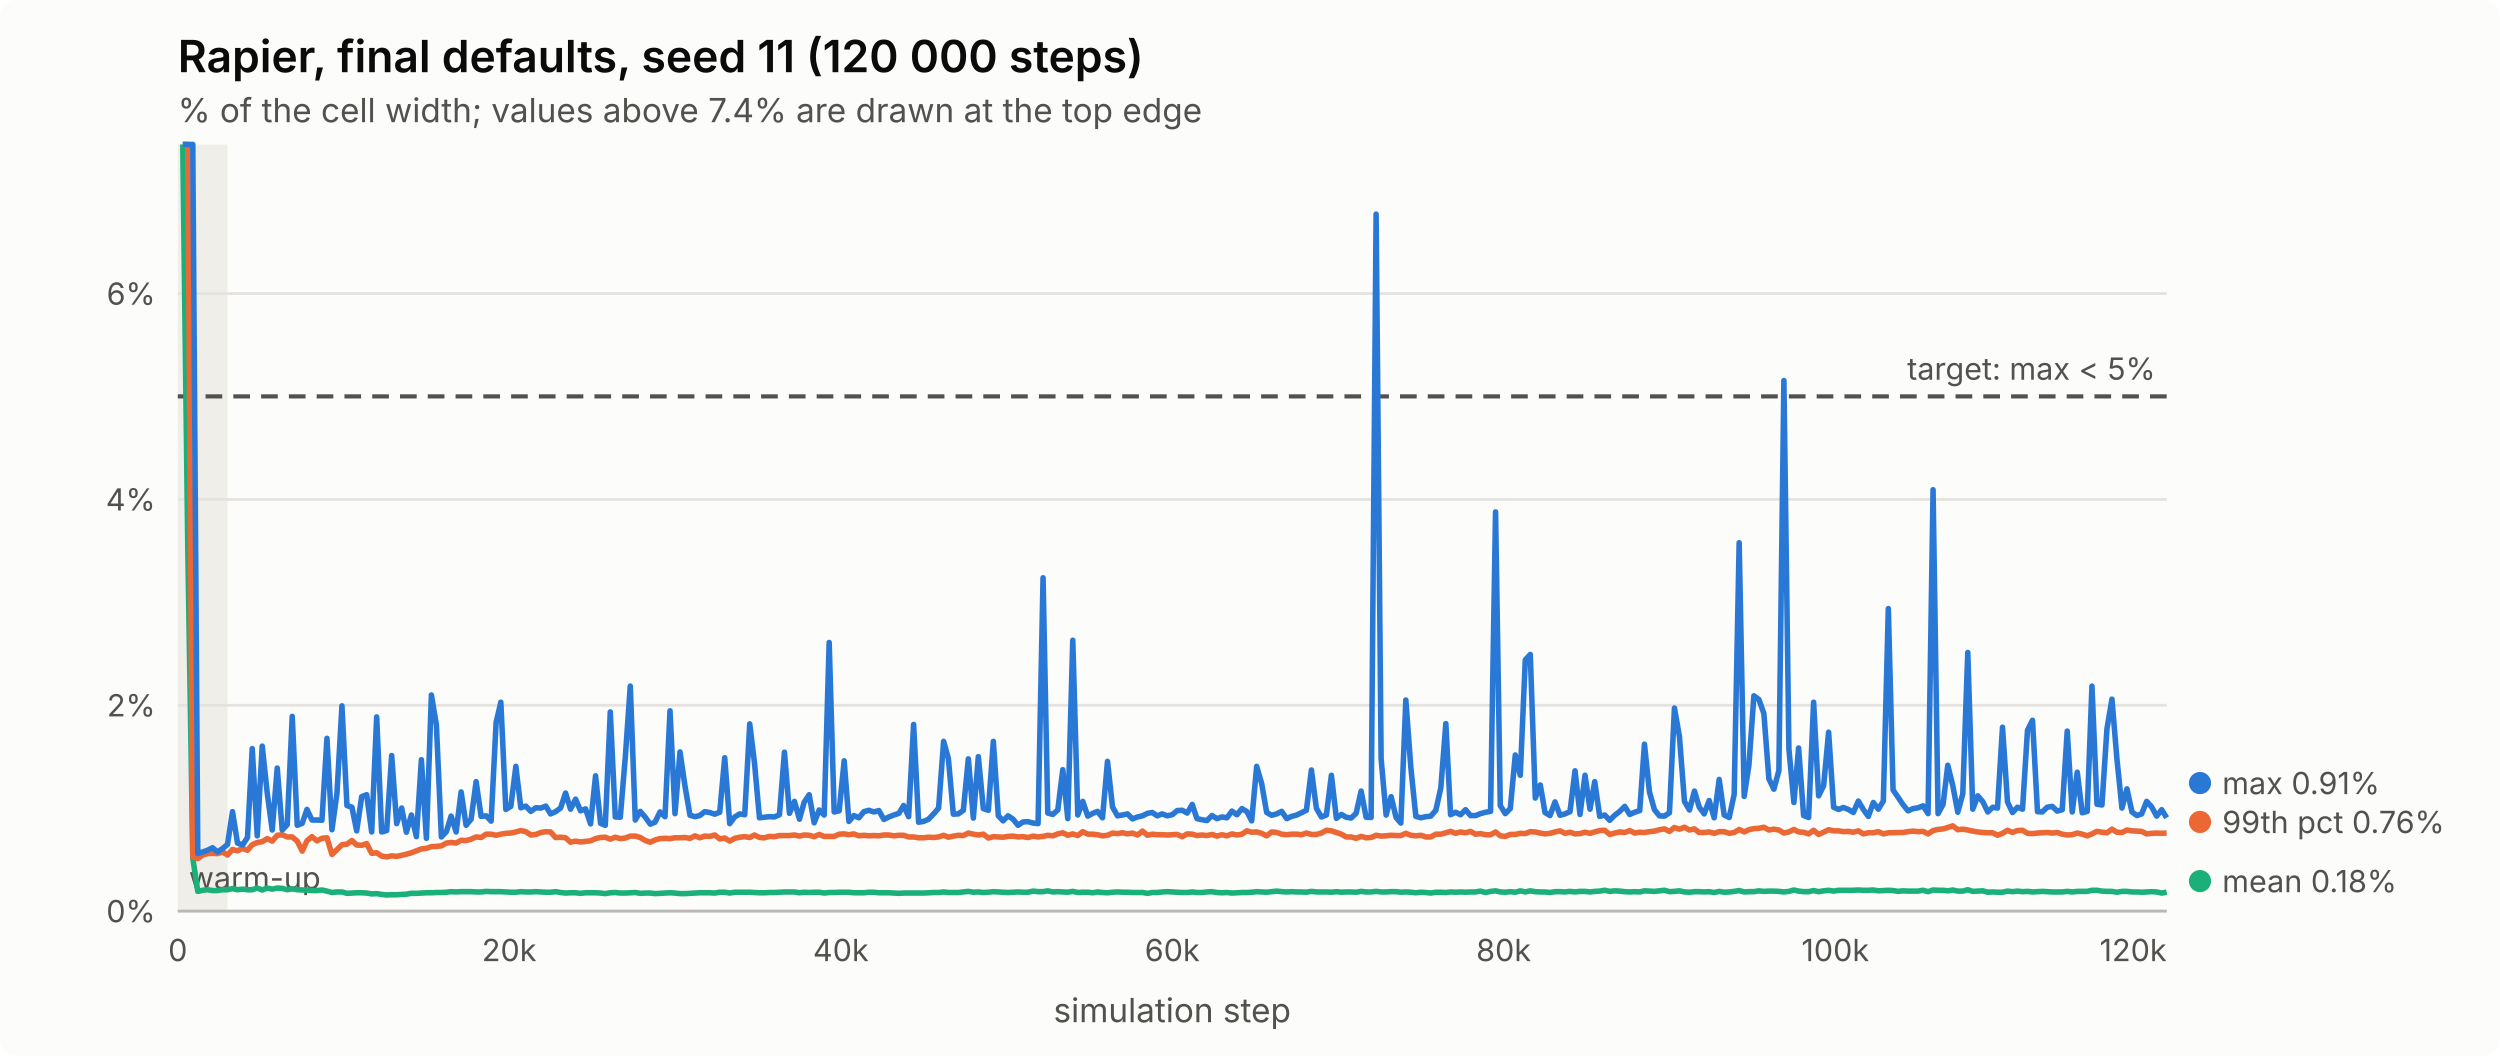
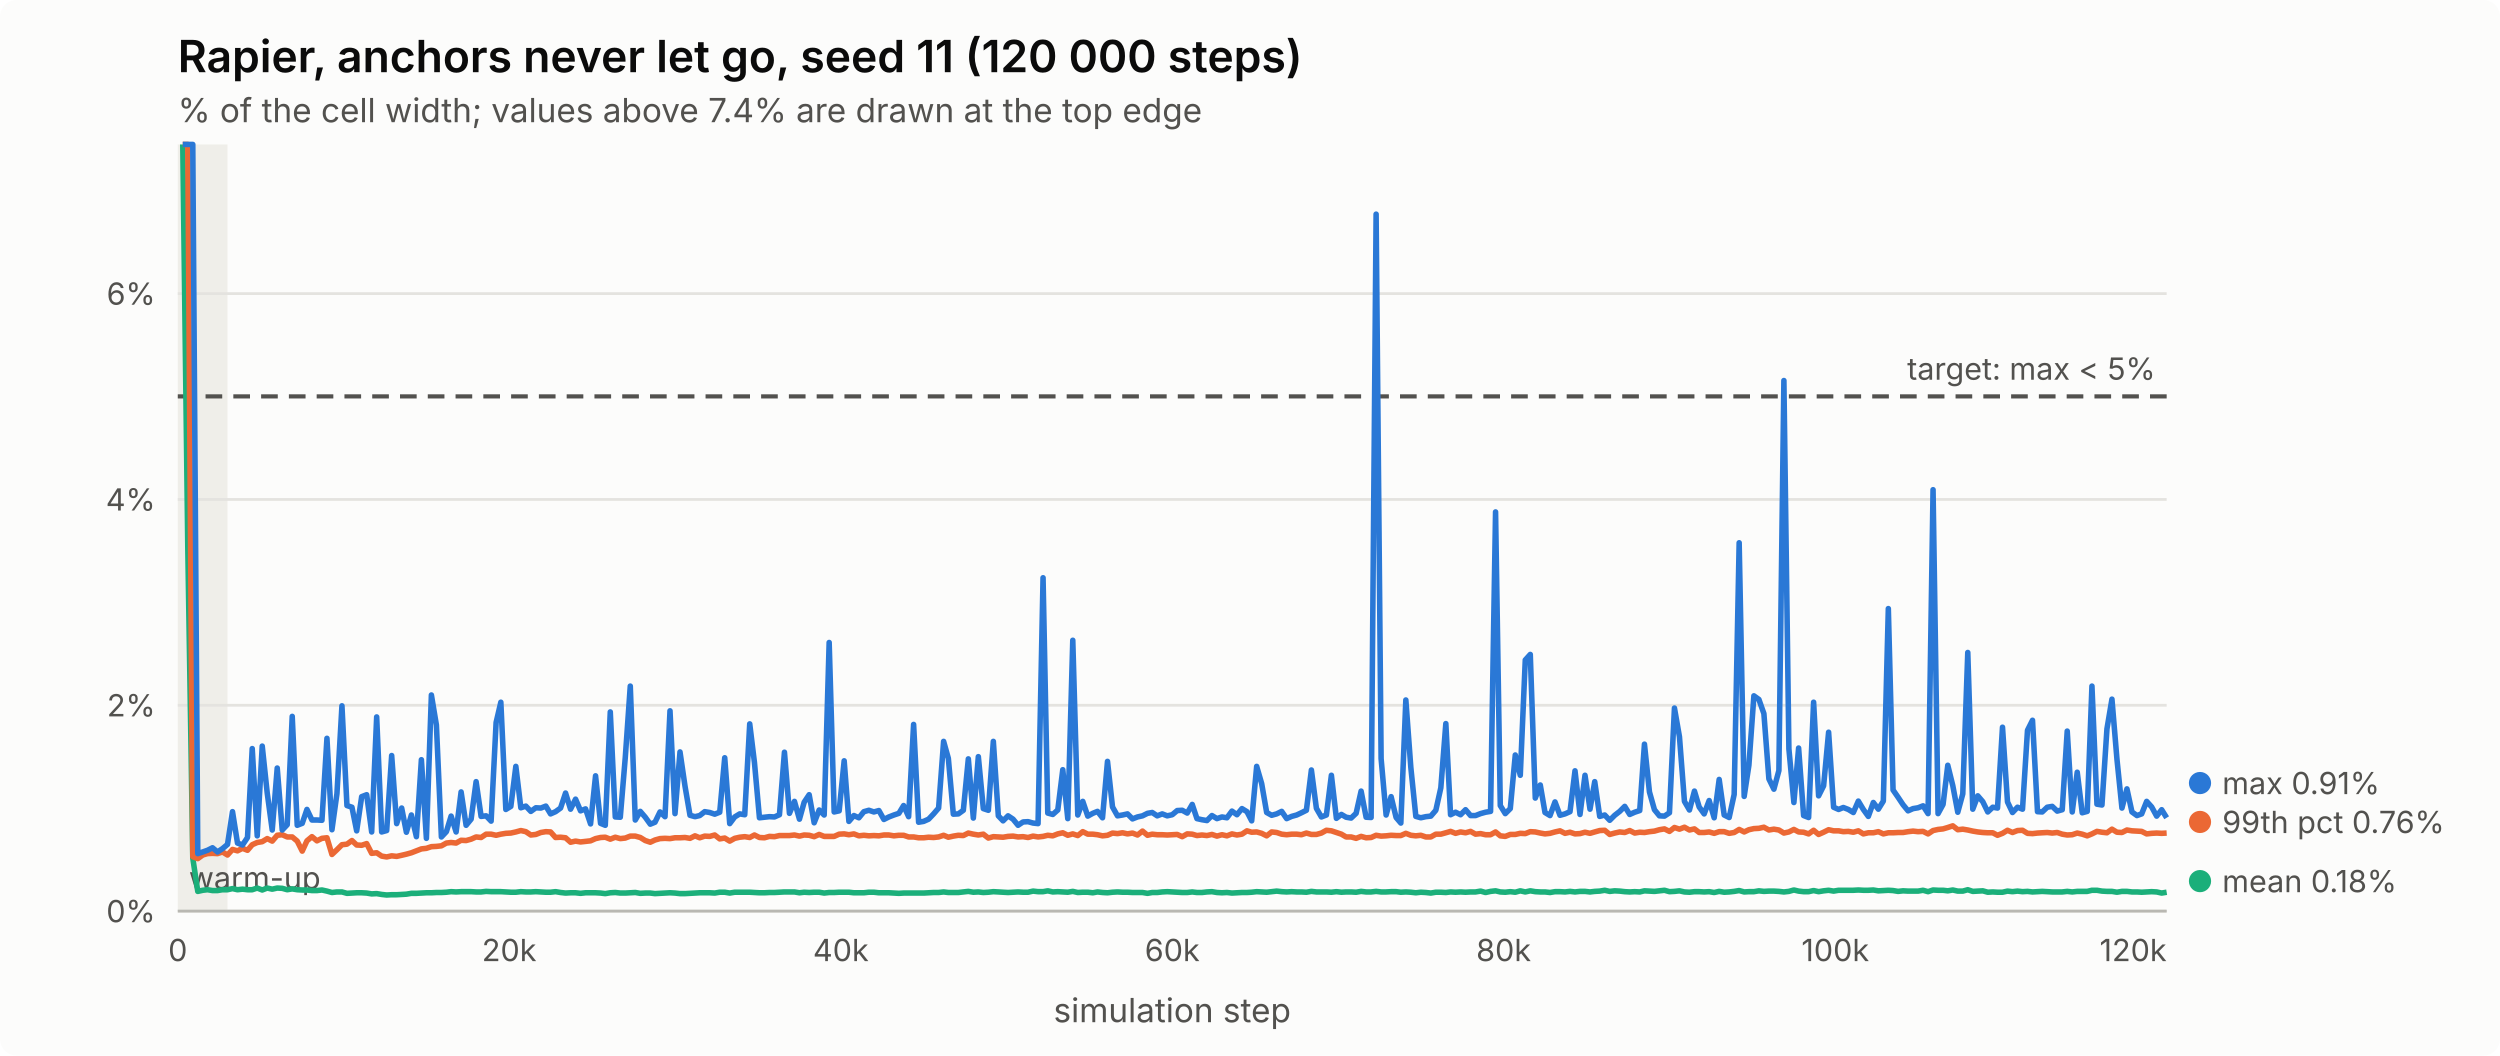
- <svg xmlns="http://www.w3.org/2000/svg" viewBox="0 0 900 380" width="900" height="380" role="img" aria-label="Rapier, final defaults, seed 11 (120 000 steps)">
+ <svg xmlns="http://www.w3.org/2000/svg" viewBox="0 0 900 380" width="900" height="380" role="img" aria-label="Rapier, anchors never let go, seed 11 (120 000 steps)">
  <style>
  .surface { fill: #fcfcfb; } .title { fill: #0b0b0b; } .label, .tick { fill: #52514e; }
  .grid { stroke: #e4e3df; } .axis { stroke: #b9b8b2; } .warmup { fill: #efeee9; }
  .target { stroke: #52514e; } .s1 { stroke: #2a78d6; } .s2 { stroke: #eb6834; } .s3 { stroke: #1baf7a; }
  .k1 { fill: #2a78d6; } .k2 { fill: #eb6834; } .k3 { fill: #1baf7a; }
  @media (prefers-color-scheme: dark) {
    .surface { fill: #1a1a19; } .title { fill: #f0efec; } .label, .tick { fill: #c3c2b7; }
    .grid { stroke: #2f2f2d; } .axis { stroke: #5a5955; } .warmup { fill: #252524; }
    .target { stroke: #c3c2b7; } .s1 { stroke: #3987e5; } .s2 { stroke: #d95926; } .s3 { stroke: #199e70; }
    .k1 { fill: #3987e5; } .k2 { fill: #d95926; } .k3 { fill: #199e70; }
  }
  text { font-family: system-ui, -apple-system, "Segoe UI", sans-serif; }
</style>
  <rect class="surface" width="900" height="380" rx="6" />
-   <text class="title" x="64" y="26" font-size="16" font-weight="600">Rapier, final defaults, seed 11 (120 000 steps)</text>
+   <text class="title" x="64" y="26" font-size="16" font-weight="600">Rapier, anchors never let go, seed 11 (120 000 steps)</text>
  <text class="label" x="64" y="44" font-size="12">% of the cell width; values above 7.4% are drawn at the top edge</text>
  <rect class="warmup" x="64.0" y="52" width="17.9" height="276" />
  <text class="label" x="68.0" y="320" font-size="11">warm-up</text>
  <line class="grid" x1="64" x2="780" y1="328.0" y2="328.0" stroke-width="1" />
  <text class="tick" x="56" y="332.0" font-size="11" text-anchor="end">0%</text>
  <line class="grid" x1="64" x2="780" y1="253.9" y2="253.9" stroke-width="1" />
  <text class="tick" x="56" y="257.9" font-size="11" text-anchor="end">2%</text>
  <line class="grid" x1="64" x2="780" y1="179.8" y2="179.8" stroke-width="1" />
  <text class="tick" x="56" y="183.8" font-size="11" text-anchor="end">4%</text>
  <line class="grid" x1="64" x2="780" y1="105.7" y2="105.7" stroke-width="1" />
  <text class="tick" x="56" y="109.7" font-size="11" text-anchor="end">6%</text>
  <text class="tick" x="64.0" y="346" font-size="11" text-anchor="middle">0</text>
  <text class="tick" x="183.3" y="346" font-size="11" text-anchor="middle">20k</text>
  <text class="tick" x="302.7" y="346" font-size="11" text-anchor="middle">40k</text>
  <text class="tick" x="422.0" y="346" font-size="11" text-anchor="middle">60k</text>
  <text class="tick" x="541.3" y="346" font-size="11" text-anchor="middle">80k</text>
  <text class="tick" x="660.7" y="346" font-size="11" text-anchor="middle">100k</text>
  <text class="tick" x="780.0" y="346" font-size="11" text-anchor="end">120k</text>
  <text class="label" x="422.0" y="368" font-size="12" text-anchor="middle">simulation step</text>
  <line class="axis" x1="64" x2="780" y1="328" y2="328" stroke-width="1" />
  <line class="target" x1="64" x2="780" y1="142.7" y2="142.7" stroke-width="1.5" stroke-dasharray="6 4" />
  <text class="label" x="776" y="136.7" font-size="11" text-anchor="end">target: max &lt; 5%</text>
  <polyline class="s3" fill="none" stroke-width="2" stroke-linejoin="round" points="65.8,52.0 67.6,196.8 69.4,308.9 71.2,320.9 73.0,320.5 74.7,320.3 76.5,320.6 78.3,320.6 80.1,320.3 81.9,320.3 83.7,319.9 85.5,320.3 87.3,320.1 89.1,320.3 90.8,320.3 92.6,319.7 94.4,320.4 96.2,319.7 98.0,320.1 99.8,319.7 101.6,319.8 103.4,320.3 105.2,320.0 107.0,320.3 108.8,320.4 110.5,320.4 112.3,320.6 114.1,320.6 115.9,320.4 117.7,320.8 119.5,321.3 121.3,321.1 123.1,321.1 124.9,321.6 126.7,321.5 128.4,321.4 130.2,321.4 132.0,321.5 133.8,321.8 135.6,321.7 137.4,322.0 139.2,322.2 141.0,322.1 142.8,322.1 144.6,322.0 146.3,321.9 148.1,321.6 149.9,321.6 151.7,321.5 153.5,321.4 155.3,321.4 157.1,321.3 158.9,321.3 160.7,321.2 162.4,321.0 164.2,321.1 166.0,321.0 167.8,321.0 169.6,321.0 171.4,321.1 173.2,321.1 175.0,320.9 176.8,321.0 178.6,321.0 180.3,321.0 182.1,321.1 183.9,321.2 185.7,321.2 187.5,321.0 189.3,321.1 191.1,321.1 192.9,321.0 194.7,321.1 196.5,321.2 198.2,321.2 200.0,321.0 201.8,321.3 203.6,321.5 205.4,321.4 207.2,321.4 209.0,321.6 210.8,321.4 212.6,321.4 214.4,321.4 216.2,321.5 217.9,321.7 219.7,321.4 221.5,321.3 223.3,321.5 225.1,321.5 226.9,321.4 228.7,321.3 230.5,321.6 232.3,321.5 234.1,321.5 235.8,321.7 237.6,321.6 239.4,321.5 241.2,321.4 243.0,321.5 244.8,321.7 246.6,321.7 248.4,321.6 250.2,321.5 251.9,321.4 253.7,321.4 255.5,321.4 257.3,321.5 259.1,321.2 260.9,321.2 262.7,321.5 264.5,321.2 266.3,321.2 268.1,321.2 269.9,321.2 271.6,321.3 273.4,321.4 275.2,321.4 277.0,321.3 278.8,321.3 280.6,321.2 282.4,321.1 284.2,321.1 286.0,321.1 287.8,321.4 289.5,321.2 291.3,321.3 293.1,321.2 294.9,321.2 296.7,321.5 298.5,321.3 300.3,321.3 302.1,321.2 303.9,321.2 305.6,321.2 307.4,321.4 309.2,321.4 311.0,321.4 312.8,321.2 314.6,321.2 316.4,321.4 318.2,321.4 320.0,321.4 321.8,321.5 323.6,321.6 325.3,321.5 327.1,321.5 328.9,321.5 330.7,321.5 332.5,321.5 334.3,321.4 336.1,321.3 337.9,321.3 339.7,321.1 341.4,321.3 343.2,321.3 345.0,321.3 346.8,321.1 348.6,320.9 350.4,321.2 352.2,321.1 354.0,321.3 355.8,321.2 357.6,321.0 359.4,321.1 361.1,321.2 362.9,321.3 364.7,321.2 366.5,321.1 368.3,321.2 370.1,321.2 371.9,320.8 373.7,321.0 375.5,321.0 377.2,320.7 379.0,321.1 380.8,321.0 382.6,321.1 384.4,321.2 386.2,320.9 388.0,321.3 389.8,321.2 391.6,321.2 393.4,321.4 395.1,321.1 396.9,321.3 398.7,321.4 400.5,321.2 402.3,321.1 404.1,321.2 405.9,321.2 407.7,321.3 409.5,321.3 411.3,321.3 413.1,321.6 414.8,321.3 416.6,321.3 418.4,321.1 420.2,321.0 422.0,321.1 423.8,321.2 425.6,321.3 427.4,321.3 429.2,321.1 430.9,321.3 432.7,321.3 434.5,321.1 436.3,321.0 438.1,321.3 439.9,321.4 441.7,321.3 443.5,321.5 445.3,321.4 447.1,321.3 448.9,321.3 450.6,321.2 452.4,321.0 454.2,321.1 456.0,321.2 457.8,321.0 459.6,320.8 461.4,321.0 463.2,321.1 465.0,321.0 466.8,321.1 468.5,321.1 470.3,321.2 472.1,320.9 473.9,321.1 475.7,321.1 477.5,321.1 479.3,321.2 481.1,321.0 482.9,321.2 484.6,321.1 486.4,321.1 488.2,321.2 490.0,320.9 491.8,321.1 493.6,321.1 495.4,320.9 497.2,321.1 499.0,321.1 500.8,321.0 502.6,321.0 504.3,321.2 506.1,321.1 507.9,321.2 509.7,321.4 511.5,321.2 513.3,321.3 515.1,321.5 516.9,321.2 518.7,321.2 520.5,321.3 522.2,321.1 524.0,321.2 525.8,321.1 527.6,321.2 529.4,321.1 531.2,321.1 533.0,320.8 534.8,321.3 536.6,320.9 538.4,320.7 540.1,321.1 541.9,321.2 543.7,321.0 545.5,321.2 547.3,320.7 549.1,321.1 550.9,320.7 552.7,321.0 554.5,321.1 556.2,321.1 558.0,321.3 559.8,321.0 561.6,321.0 563.4,321.1 565.2,320.9 567.0,321.1 568.8,320.9 570.6,320.9 572.4,321.1 574.1,320.9 575.9,320.8 577.7,320.5 579.5,320.9 581.3,320.7 583.1,320.8 584.9,321.0 586.7,321.1 588.5,321.0 590.3,321.1 592.0,320.7 593.8,320.8 595.6,320.9 597.4,320.7 599.2,320.5 601.0,321.0 602.8,320.9 604.6,320.7 606.4,321.1 608.2,321.2 610.0,321.0 611.7,321.0 613.5,321.1 615.3,321.0 617.1,321.3 618.9,320.9 620.7,321.2 622.5,321.1 624.3,320.9 626.1,320.6 627.9,321.1 629.6,321.0 631.4,321.0 633.2,320.7 635.0,320.9 636.8,320.8 638.6,320.8 640.4,320.9 642.2,321.1 644.0,320.9 645.8,320.4 647.5,320.8 649.3,321.0 651.1,321.0 652.9,320.6 654.7,321.0 656.5,320.7 658.3,320.5 660.1,320.8 661.9,320.5 663.6,320.5 665.4,320.5 667.2,320.5 669.0,320.4 670.8,320.5 672.6,320.5 674.4,320.4 676.2,320.7 678.0,320.6 679.8,320.5 681.5,320.6 683.3,320.9 685.1,320.7 686.9,320.8 688.7,320.8 690.5,320.8 692.3,320.5 694.1,321.0 695.9,320.4 697.7,320.5 699.5,320.5 701.2,320.7 703.0,320.4 704.8,320.8 706.6,320.8 708.4,320.3 710.2,320.9 712.0,320.8 713.8,320.7 715.6,321.2 717.4,321.1 719.1,321.2 720.9,321.2 722.7,320.8 724.5,321.0 726.3,320.8 728.1,321.0 729.9,320.9 731.7,321.1 733.5,321.0 735.2,320.9 737.0,321.0 738.8,321.1 740.6,321.1 742.4,321.1 744.2,320.9 746.0,321.1 747.8,320.9 749.6,320.9 751.4,320.9 753.1,320.5 754.9,320.5 756.7,320.8 758.5,320.9 760.3,320.9 762.1,321.2 763.9,320.9 765.7,320.9 767.5,321.1 769.3,321.1 771.0,321.2 772.8,321.1 774.6,321.0 776.4,321.1 778.2,321.5 780.0,321.2" />
  <polyline class="s2" fill="none" stroke-width="2" stroke-linejoin="round" points="65.8,52.0 67.6,52.0 69.4,308.4 71.2,309.1 73.0,307.8 74.7,307.3 76.5,307.2 78.3,307.3 80.1,306.7 81.9,307.8 83.7,305.8 85.5,306.3 87.3,305.4 89.1,306.1 90.8,304.1 92.6,303.3 94.4,303.0 96.2,301.9 98.0,302.8 99.8,300.7 101.6,300.5 103.4,301.3 105.2,301.3 107.0,302.8 108.8,306.4 110.5,302.7 112.3,301.2 114.1,302.7 115.9,301.8 117.7,301.6 119.5,307.6 121.3,305.9 123.1,304.1 124.9,303.9 126.7,302.6 128.4,304.2 130.2,304.3 132.0,303.7 133.8,307.2 135.6,307.0 137.4,308.2 139.2,308.5 141.0,308.1 142.8,308.3 144.6,307.9 146.3,307.5 148.1,307.0 149.9,306.3 151.7,305.6 153.5,305.4 155.3,304.8 157.1,304.7 158.9,304.5 160.7,303.5 162.4,303.3 164.2,303.5 166.0,302.5 167.8,302.6 169.6,302.1 171.4,301.3 173.2,301.5 175.0,300.3 176.8,300.3 178.6,300.7 180.3,300.3 182.1,300.0 183.9,299.9 185.7,299.5 187.5,299.0 189.3,299.4 191.1,300.6 192.9,300.4 194.7,299.7 196.5,299.4 198.2,299.5 200.0,301.5 201.8,301.4 203.6,301.6 205.4,303.2 207.2,302.8 209.0,303.1 210.8,302.9 212.6,302.7 214.4,301.9 216.2,301.5 217.9,301.4 219.7,302.1 221.5,301.4 223.3,301.9 225.1,301.7 226.9,301.0 228.7,301.0 230.5,301.5 232.3,302.6 234.1,303.2 235.8,302.4 237.6,301.9 239.4,301.8 241.2,301.9 243.0,301.6 244.8,301.6 246.6,301.5 248.4,301.8 250.2,300.9 251.9,301.6 253.7,301.0 255.5,301.1 257.3,300.6 259.1,302.0 260.9,301.7 262.7,302.8 264.5,301.8 266.3,301.4 268.1,301.2 269.9,301.5 271.6,300.6 273.4,301.5 275.2,301.6 277.0,301.1 278.8,301.2 280.6,300.8 282.4,300.8 284.2,300.8 286.0,300.6 287.8,301.0 289.5,300.6 291.3,300.7 293.1,301.2 294.9,300.4 296.7,301.1 298.5,301.1 300.3,301.1 302.1,300.3 303.9,300.2 305.6,300.5 307.4,300.2 309.2,300.9 311.0,300.7 312.8,300.9 314.6,300.8 316.4,300.9 318.2,300.6 320.0,300.6 321.8,300.9 323.6,300.7 325.3,300.7 327.1,301.3 328.9,301.3 330.7,301.6 332.5,301.6 334.3,301.4 336.1,301.5 337.9,301.3 339.7,300.7 341.4,301.4 343.2,301.0 345.0,300.7 346.8,300.8 348.6,299.9 350.4,300.3 352.2,300.6 354.0,300.3 355.8,301.7 357.6,301.2 359.4,301.3 361.1,301.4 362.9,301.1 364.7,301.0 366.5,301.3 368.3,301.2 370.1,301.5 371.9,301.0 373.7,301.3 375.5,301.1 377.2,300.7 379.0,300.9 380.8,300.2 382.6,299.8 384.4,300.7 386.2,300.2 388.0,300.8 389.8,299.4 391.6,300.3 393.4,300.3 395.1,300.5 396.9,300.9 398.7,300.7 400.5,299.9 402.3,300.1 404.1,299.8 405.9,300.2 407.7,299.9 409.5,300.6 411.3,299.2 413.1,300.7 414.8,300.3 416.6,300.5 418.4,300.5 420.2,300.6 422.0,300.5 423.8,300.4 425.6,301.2 427.4,300.2 429.2,300.3 430.9,300.8 432.7,300.6 434.5,300.8 436.3,300.4 438.1,301.0 439.9,300.5 441.7,300.9 443.5,300.2 445.3,300.6 447.1,300.3 448.9,299.1 450.6,299.6 452.4,299.5 454.2,300.0 456.0,300.9 457.8,299.5 459.6,299.7 461.4,300.3 463.2,300.5 465.0,300.3 466.8,300.3 468.5,300.5 470.3,299.9 472.1,300.4 473.9,300.4 475.7,299.9 477.5,298.9 479.3,299.1 481.1,299.7 482.9,300.3 484.6,301.3 486.4,301.3 488.2,301.8 490.0,301.1 491.8,301.6 493.6,301.5 495.4,300.7 497.2,301.0 499.0,300.9 500.8,300.7 502.6,300.8 504.3,300.8 506.1,300.0 507.9,300.7 509.7,300.9 511.5,300.7 513.3,301.3 515.1,301.3 516.9,300.3 518.7,300.3 520.5,299.8 522.2,299.3 524.0,300.0 525.8,299.5 527.6,299.8 529.4,299.3 531.2,300.3 533.0,300.1 534.8,300.5 536.6,300.5 538.4,299.5 540.1,300.9 541.9,301.1 543.7,300.4 545.5,300.4 547.3,300.0 549.1,300.1 550.9,299.4 552.7,299.5 554.5,299.9 556.2,300.2 558.0,300.0 559.8,299.5 561.6,299.1 563.4,300.0 565.2,299.6 567.0,300.2 568.8,300.1 570.6,299.6 572.4,300.0 574.1,299.5 575.9,299.0 577.7,298.9 579.5,300.4 581.3,299.9 583.1,299.5 584.9,299.7 586.7,299.0 588.5,299.9 590.3,299.6 592.0,299.7 593.8,299.4 595.6,299.2 597.4,298.7 599.2,298.4 601.0,299.3 602.8,297.9 604.6,298.5 606.4,297.8 608.2,298.8 610.0,298.4 611.7,299.7 613.5,299.7 615.3,299.5 617.1,300.0 618.9,299.4 620.7,299.4 622.5,300.0 624.3,299.7 626.1,298.6 627.9,299.5 629.6,298.7 631.4,298.3 633.2,298.2 635.0,297.8 636.8,298.8 638.6,298.5 640.4,298.8 642.2,299.9 644.0,299.5 645.8,298.6 647.5,299.5 649.3,299.6 651.1,300.2 652.9,298.9 654.7,300.4 656.5,299.6 658.3,298.7 660.1,299.1 661.9,299.1 663.6,299.4 665.4,299.3 667.2,299.6 669.0,299.1 670.8,300.2 672.6,299.8 674.4,299.8 676.2,299.4 678.0,300.2 679.8,299.8 681.5,299.8 683.3,299.7 685.1,299.7 686.9,299.4 688.7,299.2 690.5,299.4 692.3,299.3 694.1,300.2 695.9,299.0 697.7,298.6 699.5,298.4 701.2,297.9 703.0,297.3 704.8,298.7 706.6,298.5 708.4,298.8 710.2,299.2 712.0,299.5 713.8,299.7 715.6,299.8 717.4,299.8 719.1,300.7 720.9,300.0 722.7,298.9 724.5,299.7 726.3,299.0 728.1,298.9 729.9,300.0 731.7,300.1 733.5,299.9 735.2,299.8 737.0,299.7 738.8,299.9 740.6,299.7 742.4,300.3 744.2,300.6 746.0,300.5 747.8,299.9 749.6,300.3 751.4,300.9 753.1,300.2 754.9,299.3 756.7,299.6 758.5,299.8 760.3,298.5 762.1,299.6 763.9,299.7 765.7,298.8 767.5,299.1 769.3,299.2 771.0,299.3 772.8,300.2 774.6,300.0 776.4,299.9 778.2,300.0 780.0,299.9" />
  <polyline class="s1" fill="none" stroke-width="2" stroke-linejoin="round" points="65.8,52.0 67.6,52.0 69.4,52.0 71.2,307.3 73.0,306.7 74.7,306.1 76.5,305.2 78.3,306.7 80.1,305.5 81.9,304.0 83.7,292.2 85.5,303.5 87.3,304.2 89.1,301.5 90.8,269.5 92.6,300.9 94.4,268.6 96.2,285.5 98.0,298.8 99.8,276.5 101.6,298.8 103.4,296.9 105.2,257.9 107.0,297.1 108.8,296.4 110.5,291.4 112.3,295.2 114.1,295.2 115.9,295.3 117.7,265.8 119.5,298.7 121.3,285.7 123.1,254.1 124.9,290.0 126.7,290.6 128.4,299.1 130.2,286.8 132.0,286.1 133.8,299.5 135.6,258.1 137.4,299.5 139.2,299.0 141.0,272.0 142.8,296.5 144.6,290.9 146.3,299.6 148.1,293.4 149.9,301.2 151.7,273.5 153.5,301.8 155.3,250.2 157.1,261.0 158.9,301.3 160.7,299.4 162.4,293.8 164.2,299.5 166.0,285.1 167.8,297.1 169.6,294.9 171.4,281.4 173.2,293.9 175.0,293.7 176.8,295.6 178.6,260.1 180.3,252.8 182.1,291.4 183.9,290.3 185.7,275.9 187.5,290.8 189.3,290.2 191.1,292.1 192.9,290.8 194.7,290.9 196.5,290.2 198.2,293.0 200.0,292.2 201.8,290.9 203.6,285.5 205.4,291.3 207.2,287.7 209.0,291.9 210.8,291.2 212.6,296.6 214.4,279.3 216.2,296.4 217.9,297.1 219.7,256.3 221.5,294.1 223.3,294.2 225.1,272.7 226.9,247.0 228.7,295.2 230.5,292.1 232.3,294.2 234.1,296.7 235.8,296.0 237.6,292.3 239.4,294.0 241.2,255.9 243.0,292.9 244.8,270.7 246.6,283.0 248.4,293.5 250.2,294.0 251.9,293.6 253.7,292.2 255.5,292.5 257.3,293.1 259.1,292.4 260.9,272.8 262.7,296.5 264.5,294.1 266.3,293.0 268.1,293.3 269.9,260.6 271.6,274.5 273.4,294.4 275.2,294.2 277.0,294.0 278.8,294.1 280.6,293.3 282.4,270.8 284.2,292.8 286.0,288.5 287.8,294.9 289.5,288.8 291.3,286.1 293.1,296.2 294.9,291.6 296.7,293.4 298.5,231.3 300.3,292.3 302.1,291.9 303.9,273.9 305.6,295.7 307.4,293.6 309.2,294.4 311.0,292.2 312.8,291.7 314.6,292.3 316.4,291.8 318.2,295.0 320.0,294.1 321.8,293.4 323.6,292.8 325.3,290.0 327.1,294.0 328.9,260.8 330.7,296.0 332.5,295.7 334.3,294.9 336.1,293.0 337.9,290.9 339.7,266.9 341.4,273.0 343.2,293.1 345.0,293.0 346.8,291.7 348.6,273.2 350.4,294.5 352.2,272.4 354.0,291.1 355.8,291.7 357.6,266.9 359.4,293.7 361.1,295.5 362.9,293.7 364.7,294.9 366.5,297.1 368.3,295.9 370.1,295.8 371.9,296.3 373.7,296.5 375.5,208.0 377.2,292.7 379.0,293.2 380.8,291.6 382.6,277.1 384.4,294.7 386.2,230.5 388.0,293.4 389.8,288.5 391.6,293.8 393.4,292.8 395.1,292.1 396.9,294.4 398.7,274.1 400.5,290.5 402.3,293.7 404.1,293.4 405.9,293.0 407.7,294.8 409.5,294.1 411.3,293.7 413.1,292.8 414.8,292.5 416.6,293.7 418.4,293.0 420.2,293.7 422.0,293.3 423.8,291.8 425.6,291.7 427.4,292.7 429.2,289.6 430.9,294.7 432.7,295.1 434.5,295.4 436.3,293.6 438.1,294.7 439.9,294.1 441.7,294.4 443.5,292.0 445.3,293.3 447.1,291.1 448.9,292.2 450.6,295.5 452.4,275.9 454.2,282.1 456.0,292.5 457.8,293.5 459.6,293.0 461.4,292.1 463.2,294.7 465.0,293.9 466.8,293.4 468.5,292.6 470.3,291.7 472.1,277.2 473.9,291.0 475.7,294.1 477.5,293.4 479.3,279.1 481.1,294.6 482.9,293.2 484.6,294.2 486.4,294.5 488.2,292.8 490.0,284.8 491.8,294.2 493.6,294.3 495.4,77.1 497.2,273.1 499.0,293.4 500.8,286.8 502.6,294.3 504.3,296.3 506.1,252.0 507.9,276.3 509.7,293.9 511.5,294.4 513.3,294.0 515.1,293.8 516.9,291.7 518.7,283.6 520.5,260.5 522.2,293.3 524.0,292.4 525.8,293.3 527.6,291.5 529.4,293.6 531.2,293.6 533.0,292.9 534.8,292.4 536.6,292.1 538.4,184.3 540.1,290.0 541.9,292.9 543.7,291.1 545.5,271.8 547.3,279.1 549.1,237.6 550.9,235.6 552.7,287.3 554.5,282.6 556.2,292.5 558.0,293.6 559.8,288.7 561.6,293.5 563.4,293.0 565.2,292.2 567.0,277.5 568.8,293.2 570.6,279.1 572.4,291.3 574.1,281.4 575.9,293.9 577.7,293.4 579.5,295.3 581.3,293.5 583.1,292.1 584.9,290.3 586.7,293.2 588.5,292.4 590.3,291.8 592.0,267.9 593.8,285.1 595.6,291.5 597.4,293.7 599.2,293.8 601.0,292.6 602.8,254.9 604.6,265.2 606.4,288.5 608.2,291.6 610.0,284.8 611.7,290.5 613.5,293.0 615.3,288.2 617.1,294.4 618.9,280.6 620.7,293.4 622.5,294.3 624.3,286.0 626.1,195.4 627.9,286.7 629.6,275.5 631.4,250.5 633.2,251.8 635.0,256.9 636.8,280.4 638.6,284.1 640.4,277.4 642.2,137.0 644.0,269.6 645.8,288.9 647.5,269.3 649.3,293.6 651.1,294.3 652.9,252.8 654.7,286.5 656.5,282.9 658.3,263.6 660.1,290.6 661.9,291.4 663.6,290.7 665.4,291.4 667.2,292.5 669.0,288.4 670.8,291.4 672.6,293.9 674.4,288.9 676.2,291.3 678.0,288.4 679.8,219.1 681.5,284.4 683.3,287.0 685.1,289.7 686.9,291.9 688.7,291.1 690.5,290.8 692.3,290.1 694.1,292.9 695.9,176.3 697.7,292.9 699.5,289.6 701.2,275.5 703.0,282.8 704.8,292.4 706.6,285.8 708.4,234.9 710.2,291.3 712.0,286.5 713.8,288.6 715.6,292.3 717.4,290.6 719.1,290.9 720.9,261.8 722.7,288.7 724.5,292.5 726.3,290.6 728.1,291.3 729.9,262.9 731.7,259.3 733.5,292.2 735.2,292.3 737.0,290.6 738.8,290.3 740.6,292.0 742.4,291.5 744.2,263.2 746.0,292.3 747.8,278.0 749.6,292.6 751.4,292.1 753.1,247.0 754.9,289.5 756.7,289.8 758.5,262.4 760.3,251.7 762.1,273.3 763.9,290.9 765.7,284.0 767.5,292.3 769.3,293.6 771.0,293.0 772.8,288.5 774.6,290.5 776.4,293.8 778.2,291.5 780.0,294.4" />
  <circle class="k3" cx="792" cy="317.2" r="4" />
  <text class="label" x="800" y="321.2" font-size="11">mean 0.18%</text>
  <circle class="k2" cx="792" cy="295.9" r="4" />
  <text class="label" x="800" y="299.9" font-size="11">99th pct 0.76%</text>
  <circle class="k1" cx="792" cy="281.9" r="4" />
  <text class="label" x="800" y="285.9" font-size="11">max 0.91%</text>
</svg>
